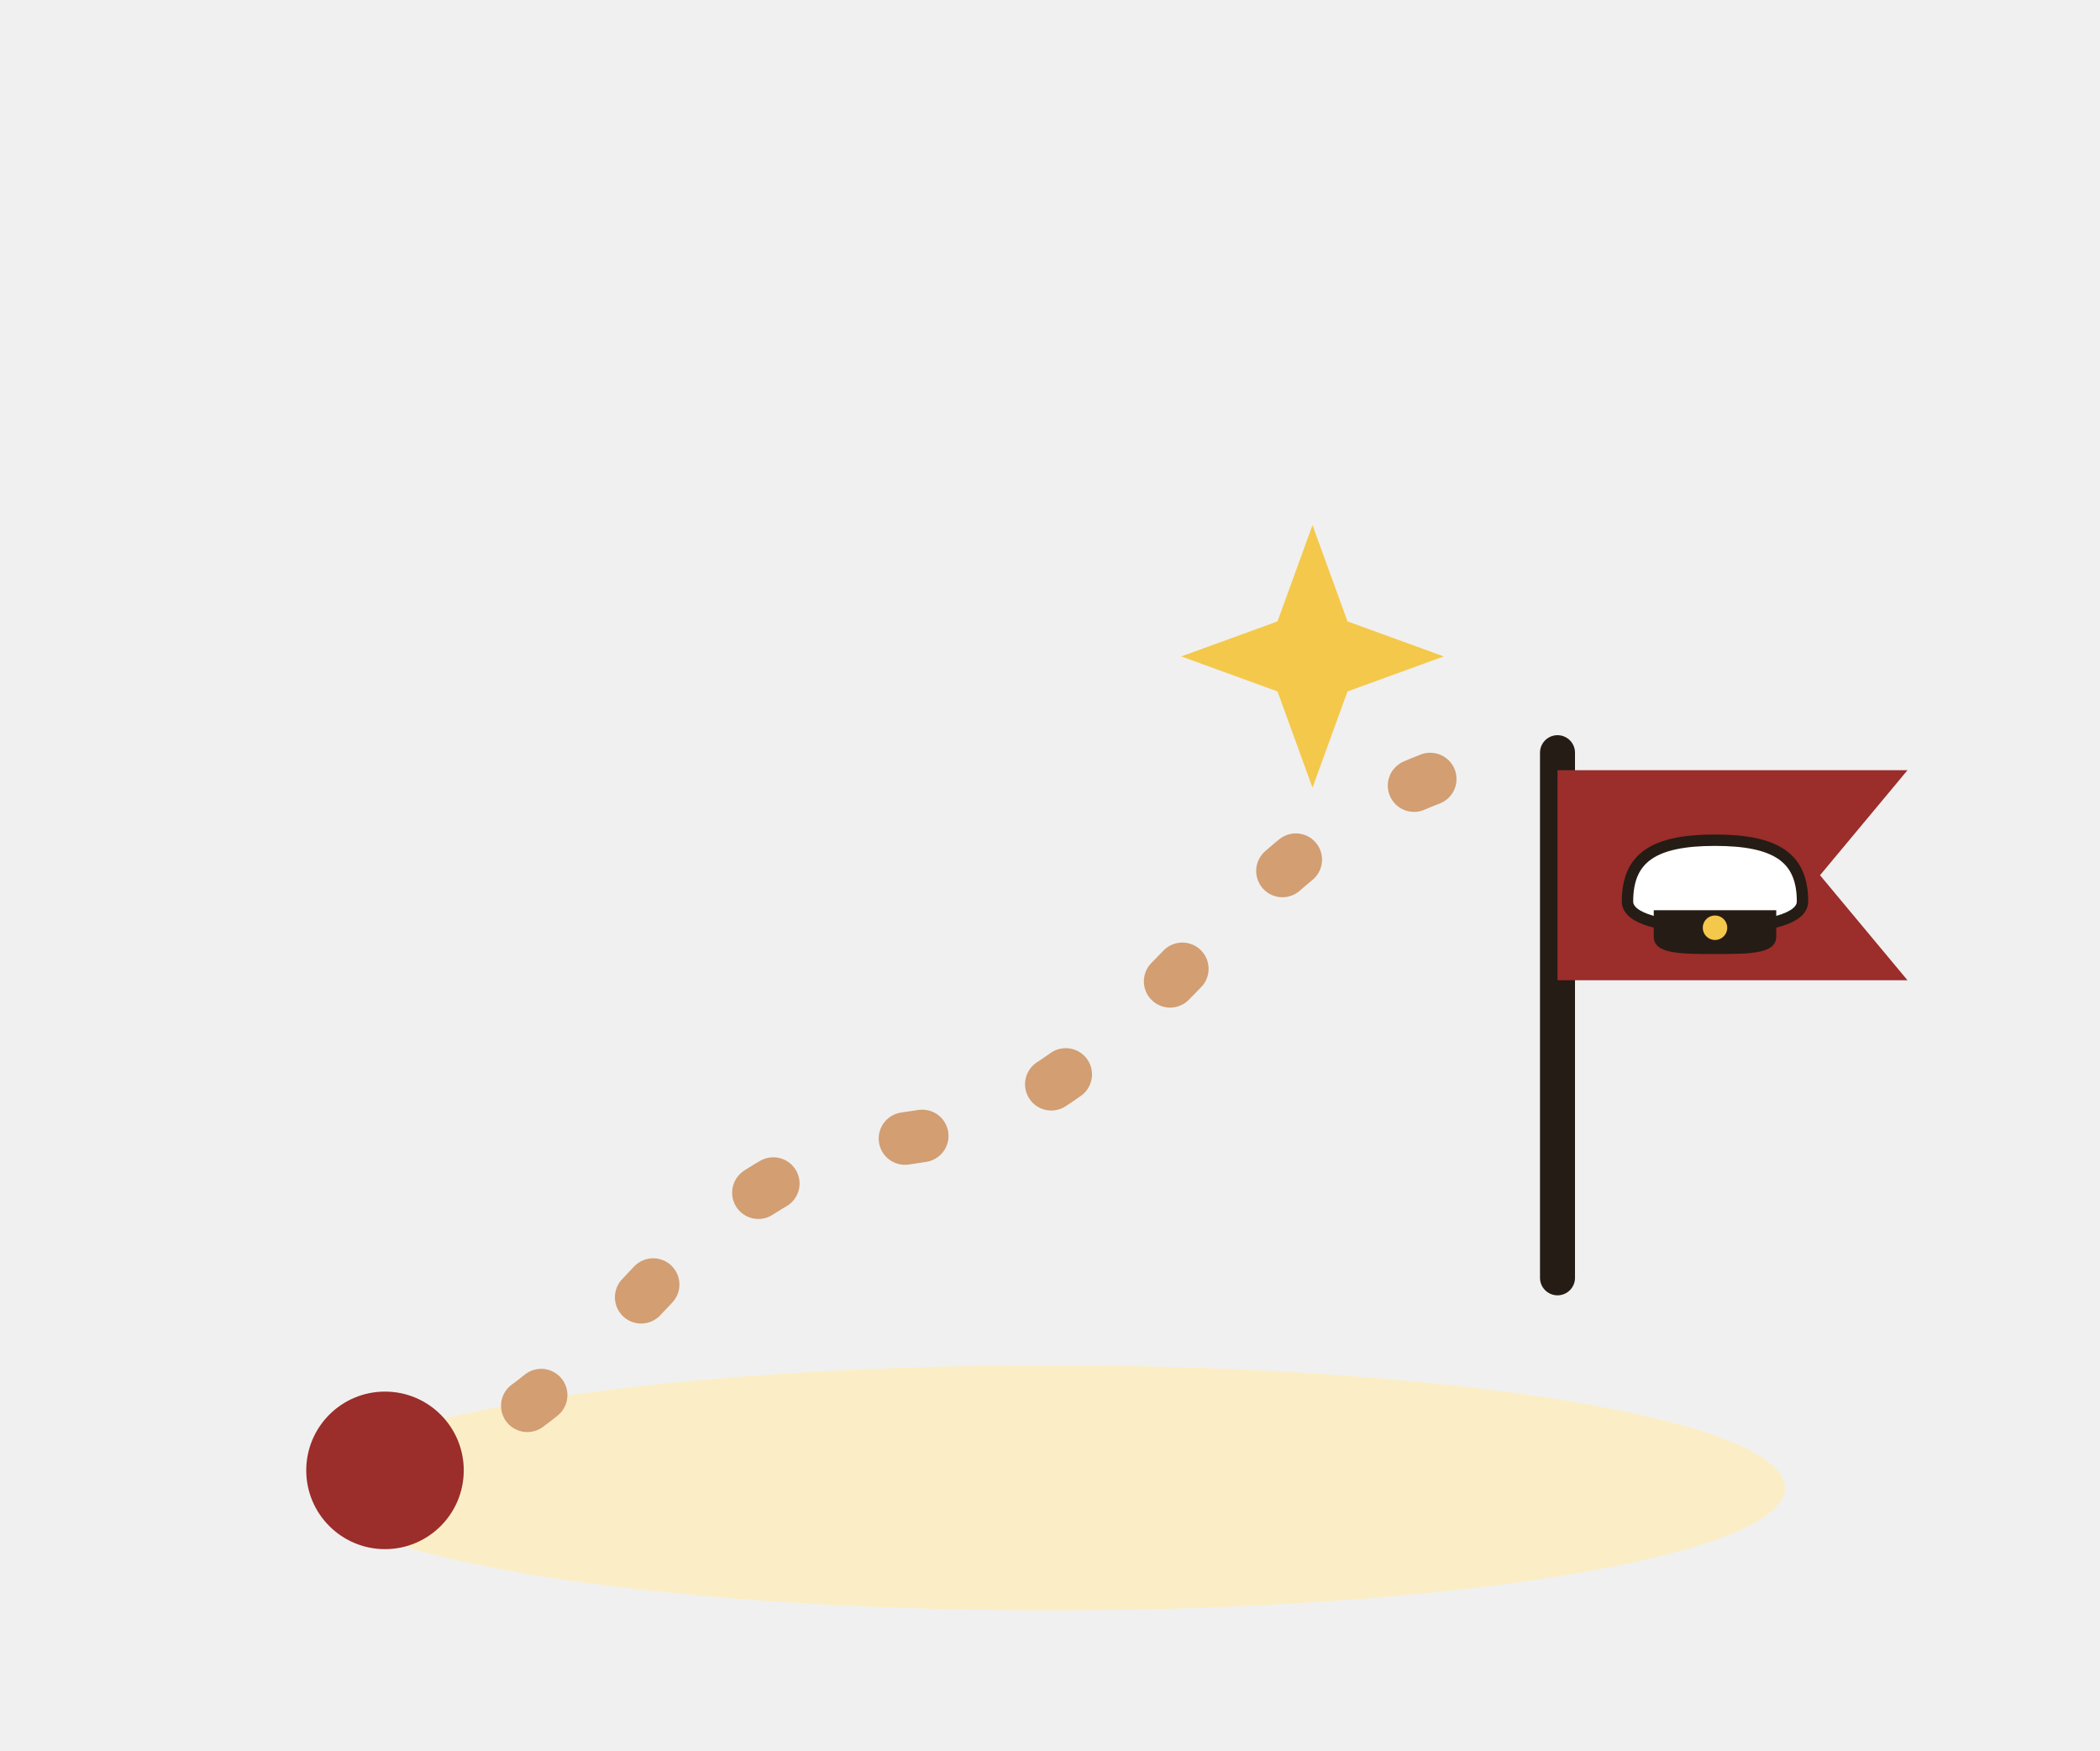
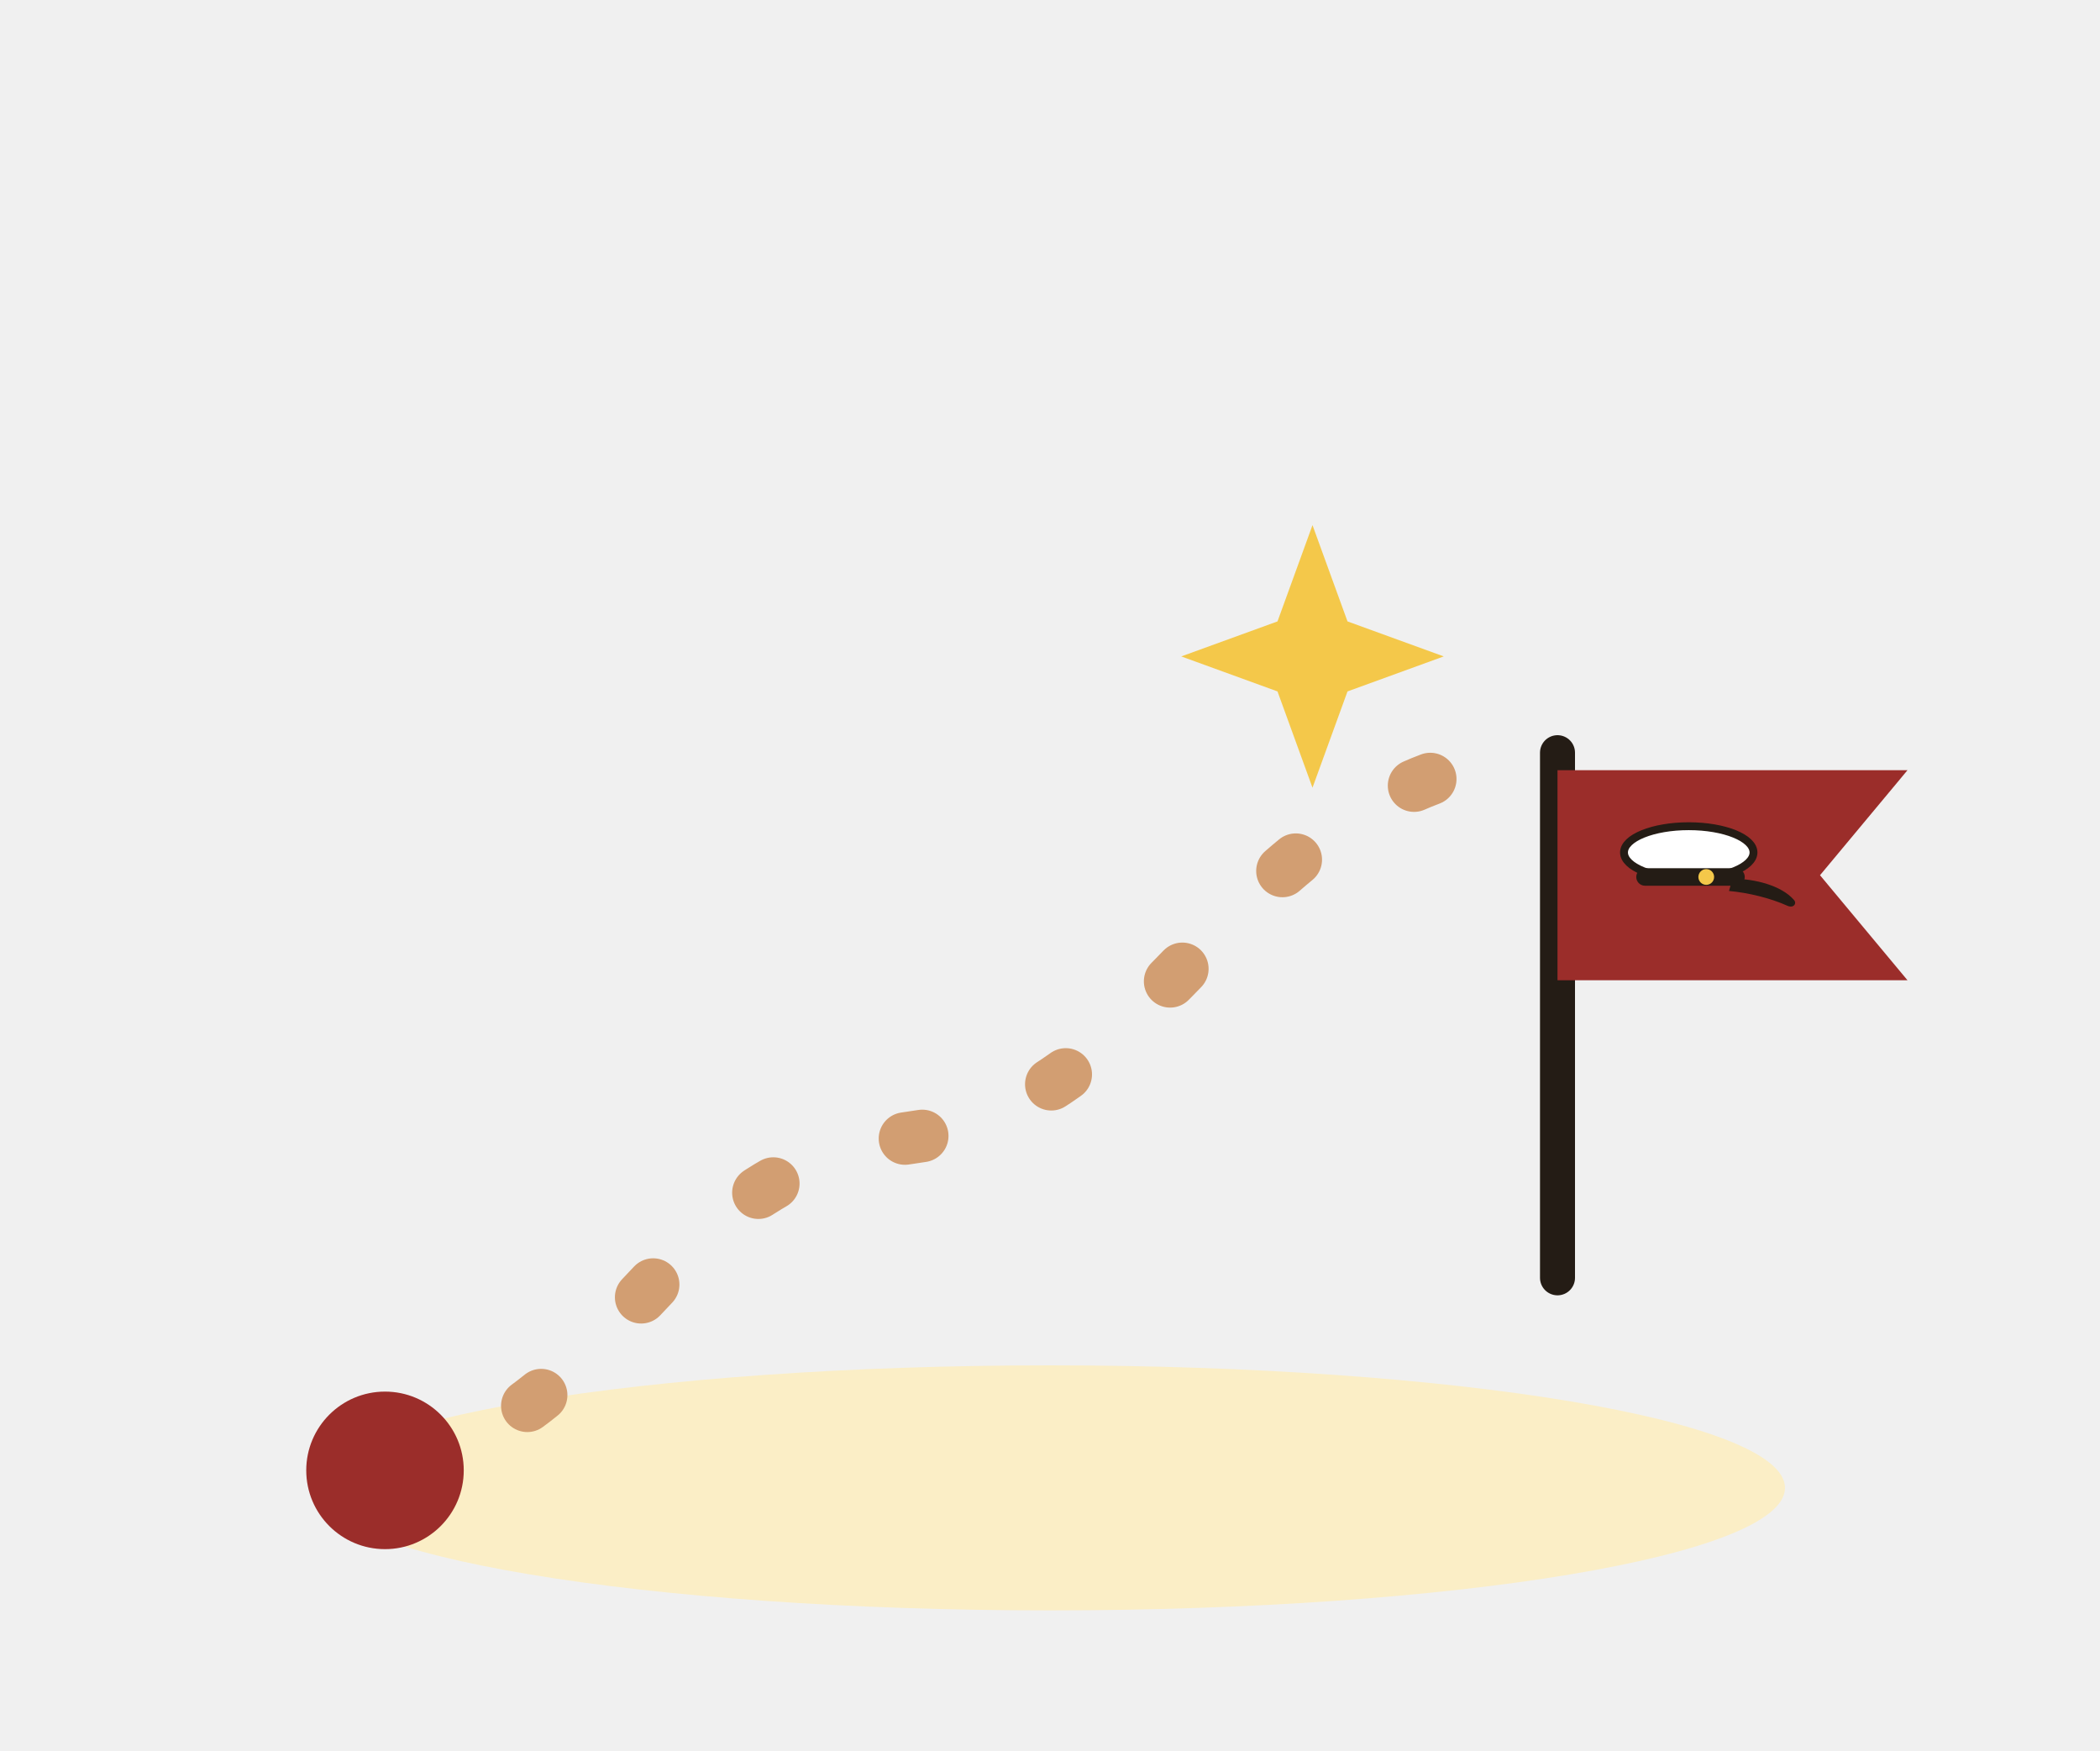
<svg xmlns="http://www.w3.org/2000/svg" viewBox="0 0 240 200" fill="none" role="img" aria-label="Polku kohti koepäivää: lippu mäen päällä">
  <ellipse cx="120" cy="170" rx="84" ry="14" fill="#FBEEC6" />
  <path d="M44 168c28-6 30-34 60-38 30-4 36-40 72-44" fill="none" stroke="#D29E72" stroke-width="6" stroke-linecap="round" stroke-dasharray="2 16" />
  <circle cx="44" cy="168" r="9" fill="#9B2D2A" />
  <path d="M178 86v60" stroke="#241C15" stroke-width="4" stroke-linecap="round" />
  <path d="M178 88h40l-10 12 10 12h-40Z" fill="#9B2D2A" />
-   <path d="M186 103C186 98 189 96 196 96C203 96 206 98 206 103C206 105 202 106 196 106C190 106 186 105 186 103Z" fill="#FFFFFF" stroke="#241C15" stroke-width="1.3" stroke-linejoin="round" />
-   <path d="M189 104C189 104 192 104 196 104C200 104 203 104 203 104V107C203 109 200 109 196 109C192 109 189 109 189 107Z" fill="#241C15" />
-   <circle cx="196" cy="106" r="1.4" fill="#F4C84A" />
+   <g transform="translate(183 90) scale(0.1)">
+     <ellipse cx="100" cy="74" rx="74" ry="30" fill="#FFFFFF" stroke="#241C15" stroke-width="9" />
+     <rect x="40" y="92" width="124" height="20" rx="10" fill="#241C15" />
+     <path d="M150 104C176 104 206 112 220 128C224 132 220 138 213 135C193 126 168 120 146 118Z" fill="#241C15" />
+     <circle cx="120" cy="102" r="9" fill="#F4C84A" />
+   </g>
  <path d="M150 60l4 11 11 4-11 4-4 11-4-11-11-4 11-4Z" fill="#F4C84A" />
</svg>
